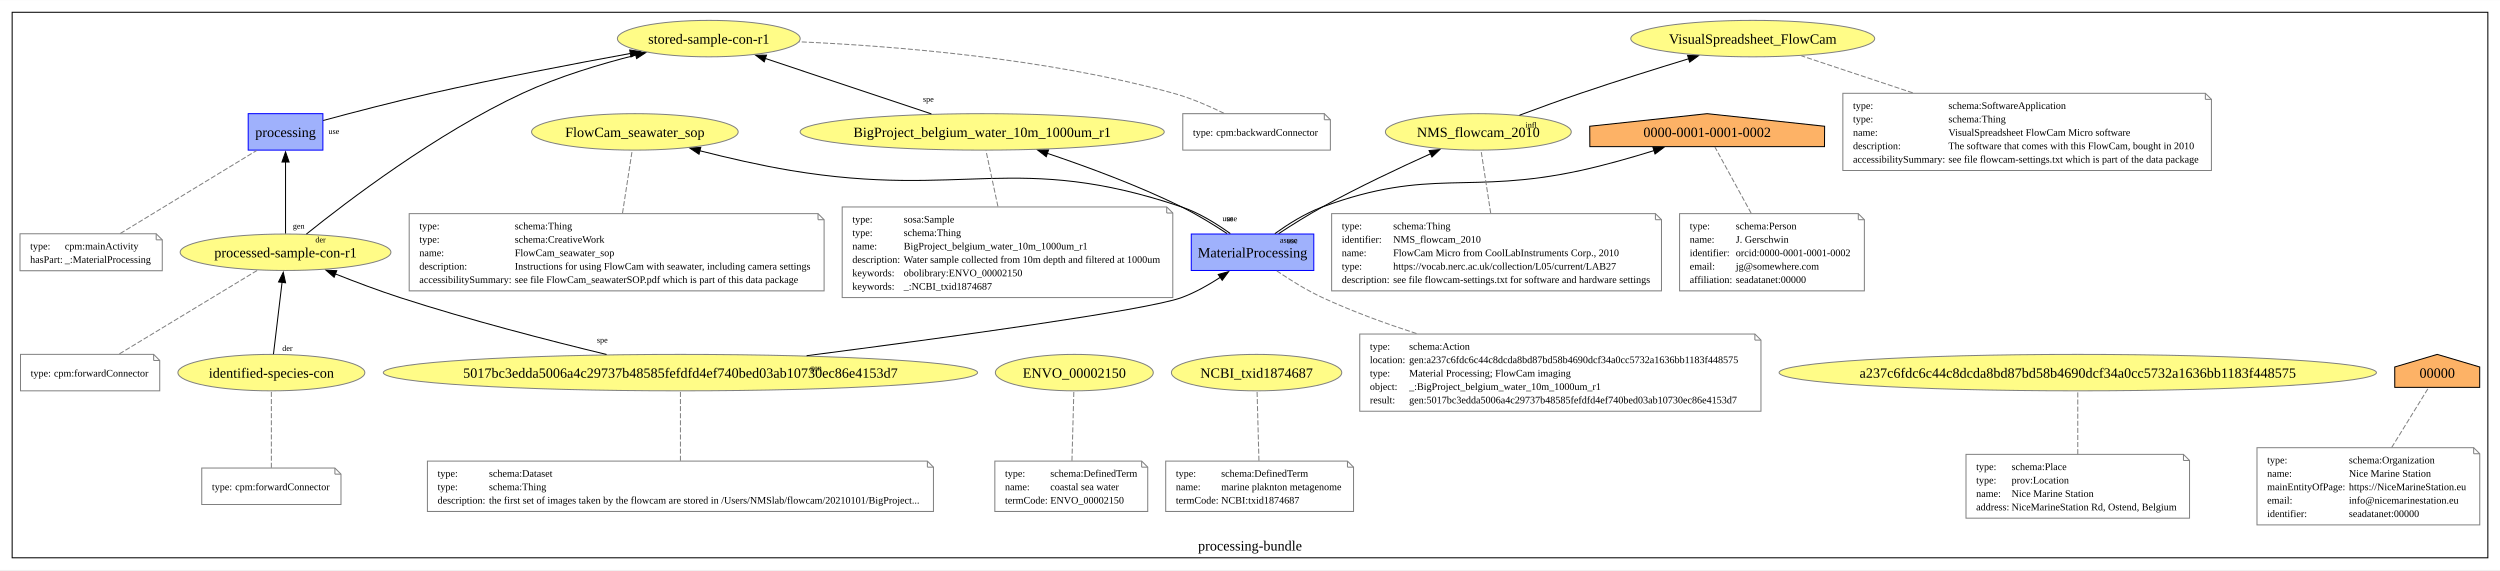
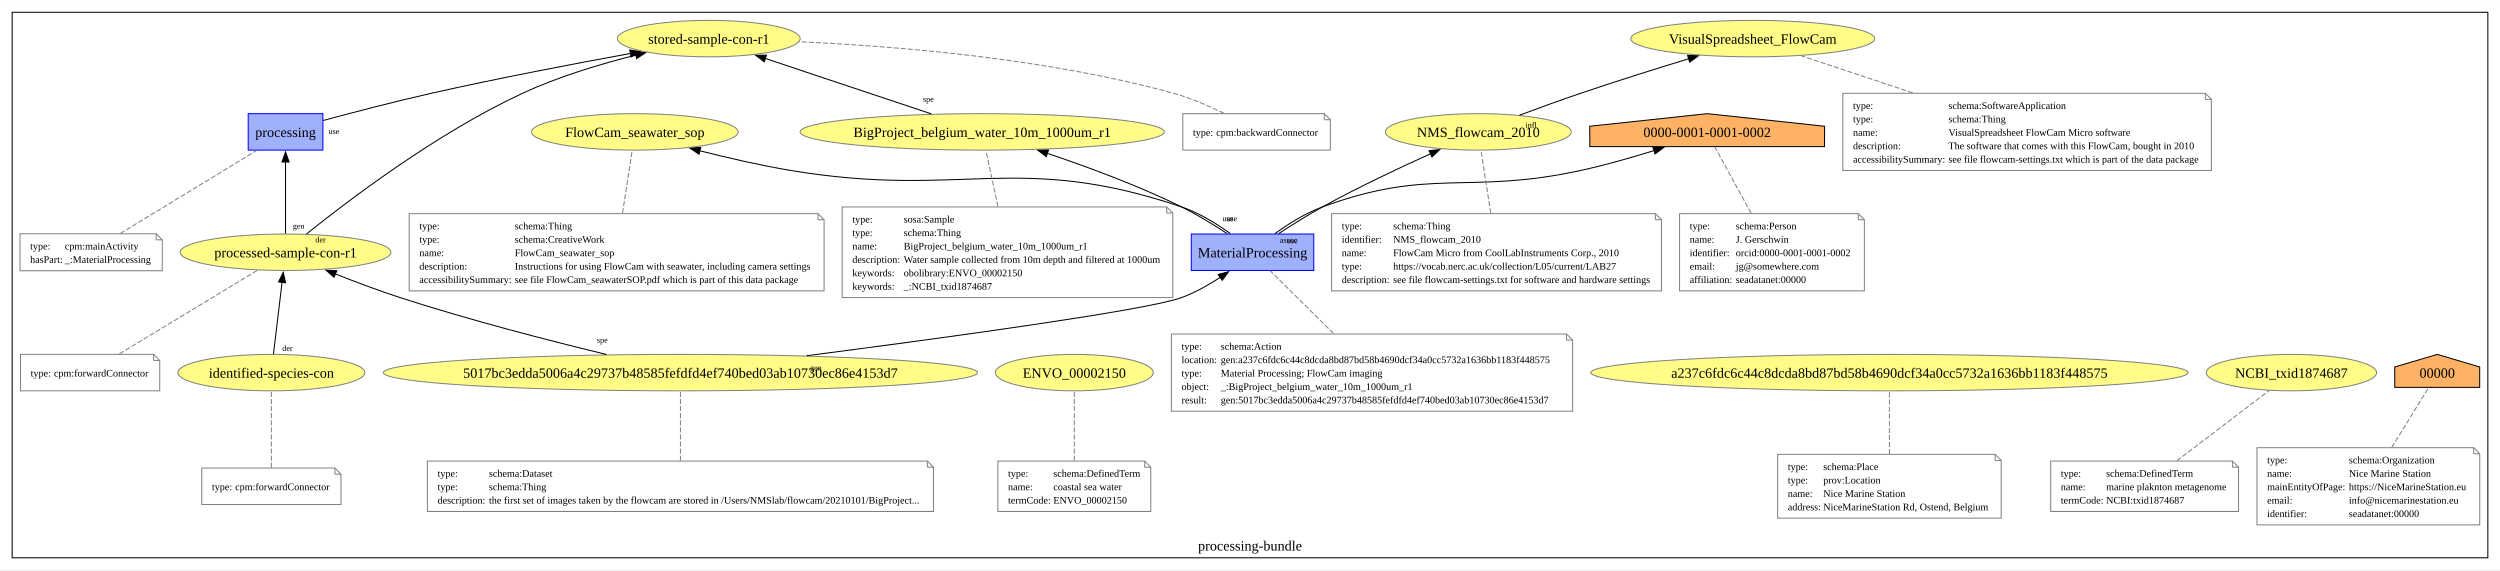
<svg xmlns="http://www.w3.org/2000/svg" xmlns:xlink="http://www.w3.org/1999/xlink" width="2469pt" height="563pt" viewBox="0.00 0.00 2469.00 562.75">
  <g id="graph0" class="graph" transform="scale(1 1) rotate(0) translate(4 558.75)">
    <polygon fill="white" stroke="none" points="-4,4 -4,-558.75 2465,-558.75 2465,4 -4,4" />
    <g id="clust1" class="cluster">
      <g id="a_clust1">
-         <a xlink:href="_processing-bundle" xlink:title="processing-bundle">
+         <a xlink:href="https://openprovenance.org/blank#processing-bundle" xlink:title="processing-bundle">
          <polygon fill="none" stroke="black" points="8,-8 8,-546.75 2453,-546.75 2453,-8 8,-8" />
          <text text-anchor="middle" x="1230.5" y="-15.2" font-family="Times New Roman,serif" font-size="14.00">processing-bundle</text>
        </a>
      </g>
    </g>
    <g id="node1" class="node">
      <g id="a_node1">
-         <a xlink:href="_processing" xlink:title="processing">
+         <a xlink:href="https://openprovenance.org/blank#processing" xlink:title="processing">
          <polygon fill="#9fb1fc" stroke="#0000ff" points="314.88,-446.62 241.12,-446.62 241.12,-410.62 314.88,-410.62 314.88,-446.62" />
          <text text-anchor="middle" x="278" y="-423.57" font-family="Times New Roman,serif" font-size="14.00">processing</text>
        </a>
      </g>
    </g>
    <g id="node5" class="node">
      <g id="a_node5">
-         <a xlink:href="_stored-sample-con-r1" xlink:title="stored-sample-con-r1">
+         <a xlink:href="https://openprovenance.org/blank#stored-sample-con-r1" xlink:title="stored-sample-con-r1">
          <ellipse fill="#fffc87" stroke="#808080" cx="696" cy="-520.75" rx="90.25" ry="18" />
          <text text-anchor="middle" x="696" y="-515.7" font-family="Times New Roman,serif" font-size="14.00">stored-sample-con-r1</text>
        </a>
      </g>
    </g>
    <g id="edge16" class="edge">
      <path fill="none" stroke="black" d="M315.14,-439.87C344.13,-447.7 385.48,-458.52 422,-466.75 488.11,-481.65 563.77,-496.09 618.81,-506.12" />
      <polygon fill="black" stroke="black" points="617.93,-509.52 628.39,-507.86 619.18,-502.63 617.93,-509.52" />
      <text text-anchor="middle" x="325.76" y="-426.55" font-family="Times New Roman,serif" font-size="8.00">use</text>
    </g>
    <g id="node2" class="node">
      <polygon fill="none" stroke="gray" points="150.25,-328 15.75,-328 15.75,-291.5 156.25,-291.5 156.25,-322 150.25,-328" />
      <polyline fill="none" stroke="gray" points="150.25,-328 150.25,-322" />
      <polyline fill="none" stroke="gray" points="156.25,-322 150.25,-322" />
      <text text-anchor="start" x="25.75" y="-312.5" font-family="Times New Roman,serif" font-size="10.00">type:</text>
      <text text-anchor="start" x="60" y="-312.5" font-family="Times New Roman,serif" font-size="10.00">cpm:mainActivity</text>
      <text text-anchor="start" x="25.75" y="-299.25" font-family="Times New Roman,serif" font-size="10.00">hasPart:</text>
      <text text-anchor="start" x="60" y="-299.25" font-family="Times New Roman,serif" font-size="10.00">_:MaterialProcessing</text>
    </g>
    <g id="edge1" class="edge">
      <path fill="none" stroke="gray" stroke-dasharray="5,2" d="M114.74,-328.25C151.04,-350.34 213.13,-388.14 249.37,-410.2" />
    </g>
    <g id="node3" class="node">
      <g id="a_node3">
-         <a xlink:href="_MaterialProcessing" xlink:title="MaterialProcessing">
+         <a xlink:href="https://openprovenance.org/blank#MaterialProcessing" xlink:title="MaterialProcessing">
          <polygon fill="#9fb1fc" stroke="#0000ff" points="1293.5,-327.75 1172.5,-327.75 1172.5,-291.75 1293.5,-291.75 1293.5,-327.75" />
          <text text-anchor="middle" x="1233" y="-304.7" font-family="Times New Roman,serif" font-size="14.00">MaterialProcessing</text>
        </a>
      </g>
    </g>
-     <g id="node11" class="node">
-       <g id="a_node11">
-         <a xlink:href="_FlowCam_seawater_sop" xlink:title="FlowCam_seawater_sop">
+     <g id="node17" class="node">
+       <g id="a_node17">
+         <a xlink:href="https://openprovenance.org/blank#FlowCam_seawater_sop" xlink:title="FlowCam_seawater_sop">
          <ellipse fill="#fffc87" stroke="#808080" cx="623" cy="-428.62" rx="102.02" ry="18" />
          <text text-anchor="middle" x="623" y="-423.57" font-family="Times New Roman,serif" font-size="14.00">FlowCam_seawater_sop</text>
        </a>
      </g>
    </g>
    <g id="edge20" class="edge">
      <path fill="none" stroke="black" d="M1211.03,-328.22C1197.88,-337.69 1180.38,-348.63 1163,-354.5 999.76,-409.65 946.97,-362.24 777,-390.5 747.19,-395.46 714.61,-403 687.12,-409.99" />
      <polygon fill="black" stroke="black" points="686.34,-406.57 677.53,-412.46 688.09,-413.35 686.34,-406.57" />
      <text text-anchor="middle" x="1212.41" y="-340.43" font-family="Times New Roman,serif" font-size="8.00">use</text>
    </g>
-     <g id="node13" class="node">
-       <g id="a_node13">
-         <a xlink:href="_BigProject_belgium_water_10m_1000um_r1" xlink:title="BigProject_belgium_water_10m_1000um_r1">
+     <g id="node19" class="node">
+       <g id="a_node19">
+         <a xlink:href="https://openprovenance.org/blank#BigProject_belgium_water_10m_1000um_r1" xlink:title="BigProject_belgium_water_10m_1000um_r1">
          <ellipse fill="#fffc87" stroke="#808080" cx="966" cy="-428.62" rx="179.82" ry="18" />
          <text text-anchor="middle" x="966" y="-423.57" font-family="Times New Roman,serif" font-size="14.00">BigProject_belgium_water_10m_1000um_r1</text>
        </a>
      </g>
    </g>
    <g id="edge22" class="edge">
      <path fill="none" stroke="black" d="M1207.79,-328.25C1194.78,-336.82 1178.43,-346.91 1163,-354.5 1120.06,-375.62 1069.4,-394.29 1030.21,-407.48" />
      <polygon fill="black" stroke="black" points="1029.3,-404.1 1020.91,-410.58 1031.51,-410.74 1029.3,-404.1" />
      <text text-anchor="middle" x="1208.62" y="-340.5" font-family="Times New Roman,serif" font-size="8.00">use</text>
    </g>
-     <g id="node17" class="node">
-       <g id="a_node17">
-         <a xlink:href="_NMS_flowcam_2010" xlink:title="NMS_flowcam_2010">
+     <g id="node21" class="node">
+       <g id="a_node21">
+         <a xlink:href="https://openprovenance.org/blank#NMS_flowcam_2010" xlink:title="NMS_flowcam_2010">
          <ellipse fill="#fffc87" stroke="#808080" cx="1456" cy="-428.62" rx="91.78" ry="18" />
          <text text-anchor="middle" x="1456" y="-423.57" font-family="Times New Roman,serif" font-size="14.00">NMS_flowcam_2010</text>
        </a>
      </g>
    </g>
    <g id="edge21" class="edge">
      <path fill="none" stroke="black" d="M1258.76,-328.13C1271.54,-336.49 1287.35,-346.41 1302,-354.5 1337,-373.81 1377.94,-393.1 1408.81,-407.02" />
      <polygon fill="black" stroke="black" points="1407.34,-410.2 1417.9,-411.09 1410.2,-403.81 1407.34,-410.2" />
      <text text-anchor="middle" x="1272.13" y="-318.61" font-family="Times New Roman,serif" font-size="8.00">use</text>
    </g>
    <g id="node29" class="node">
      <g id="a_node29">
        <a xlink:href="https://orcid.org/0000-0001-0001-0002" xlink:title="0000-0001-0001-0002">
          <polygon fill="#fdb266" stroke="black" points="1797.98,-434.19 1682,-446.62 1566.02,-434.19 1566.13,-414.06 1797.87,-414.06 1797.98,-434.19" />
          <text text-anchor="middle" x="1682" y="-423.57" font-family="Times New Roman,serif" font-size="14.00">0000-0001-0001-0002</text>
        </a>
      </g>
    </g>
    <g id="edge24" class="edge">
      <path fill="none" stroke="black" d="M1255.03,-328.14C1267.98,-337.46 1285.09,-348.28 1302,-354.5 1409.41,-394.03 1445.17,-366.14 1557,-390.5 1581.13,-395.76 1607.39,-403.27 1629.58,-410.17" />
      <polygon fill="black" stroke="black" points="1628.42,-413.47 1639.01,-413.14 1630.52,-406.8 1628.42,-413.47" />
      <text text-anchor="middle" x="1268.65" y="-319.14" font-family="Times New Roman,serif" font-size="8.00">assoc</text>
    </g>
    <g id="node4" class="node">
-       <polygon fill="none" stroke="gray" points="1729.12,-229 1338.88,-229 1338.88,-152.75 1735.12,-152.75 1735.12,-223 1729.12,-229" />
-       <polyline fill="none" stroke="gray" points="1729.12,-229 1729.12,-223" />
-       <polyline fill="none" stroke="gray" points="1735.12,-223 1729.12,-223" />
-       <text text-anchor="start" x="1348.88" y="-213.5" font-family="Times New Roman,serif" font-size="10.00">type:</text>
-       <text text-anchor="start" x="1387.62" y="-213.5" font-family="Times New Roman,serif" font-size="10.00">schema:Action</text>
-       <text text-anchor="start" x="1348.88" y="-200.25" font-family="Times New Roman,serif" font-size="10.00">location:</text>
-       <text text-anchor="start" x="1387.62" y="-200.25" font-family="Times New Roman,serif" font-size="10.00">gen:a237c6fdc6c44c8dcda8bd87bd58b4690dcf34a0cc5732a1636bb1183f448575</text>
-       <text text-anchor="start" x="1348.88" y="-187" font-family="Times New Roman,serif" font-size="10.00">type:</text>
-       <text text-anchor="start" x="1387.62" y="-187" font-family="Times New Roman,serif" font-size="10.00">Material Processing; FlowCam imaging</text>
-       <text text-anchor="start" x="1348.88" y="-173.75" font-family="Times New Roman,serif" font-size="10.00">object:</text>
-       <text text-anchor="start" x="1387.62" y="-173.75" font-family="Times New Roman,serif" font-size="10.00">_:BigProject_belgium_water_10m_1000um_r1</text>
-       <text text-anchor="start" x="1348.88" y="-160.5" font-family="Times New Roman,serif" font-size="10.00">result:</text>
-       <text text-anchor="start" x="1387.62" y="-160.5" font-family="Times New Roman,serif" font-size="10.00">gen:5017bc3edda5006a4c29737b48585fefdfd4ef740bed03ab10730ec86e4153d7</text>
+       <polygon fill="none" stroke="gray" points="1543.12,-229 1152.88,-229 1152.88,-152.75 1549.12,-152.75 1549.12,-223 1543.12,-229" />
+       <polyline fill="none" stroke="gray" points="1543.12,-229 1543.12,-223" />
+       <polyline fill="none" stroke="gray" points="1549.12,-223 1543.12,-223" />
+       <text text-anchor="start" x="1162.88" y="-213.5" font-family="Times New Roman,serif" font-size="10.00">type:</text>
+       <text text-anchor="start" x="1201.62" y="-213.5" font-family="Times New Roman,serif" font-size="10.00">schema:Action</text>
+       <text text-anchor="start" x="1162.88" y="-200.25" font-family="Times New Roman,serif" font-size="10.00">location:</text>
+       <text text-anchor="start" x="1201.62" y="-200.25" font-family="Times New Roman,serif" font-size="10.00">gen:a237c6fdc6c44c8dcda8bd87bd58b4690dcf34a0cc5732a1636bb1183f448575</text>
+       <text text-anchor="start" x="1162.88" y="-187" font-family="Times New Roman,serif" font-size="10.00">type:</text>
+       <text text-anchor="start" x="1201.62" y="-187" font-family="Times New Roman,serif" font-size="10.00">Material Processing; FlowCam imaging</text>
+       <text text-anchor="start" x="1162.88" y="-173.75" font-family="Times New Roman,serif" font-size="10.00">object:</text>
+       <text text-anchor="start" x="1201.62" y="-173.75" font-family="Times New Roman,serif" font-size="10.00">_:BigProject_belgium_water_10m_1000um_r1</text>
+       <text text-anchor="start" x="1162.88" y="-160.5" font-family="Times New Roman,serif" font-size="10.00">result:</text>
+       <text text-anchor="start" x="1201.62" y="-160.5" font-family="Times New Roman,serif" font-size="10.00">gen:5017bc3edda5006a4c29737b48585fefdfd4ef740bed03ab10730ec86e4153d7</text>
    </g>
    <g id="edge2" class="edge">
-       <path fill="none" stroke="gray" stroke-dasharray="5,2" d="M1394.93,-229.47C1363.73,-239.54 1331.28,-251.45 1302,-265 1286.3,-272.27 1269.89,-282.54 1257.02,-291.31" />
+       <path fill="none" stroke="gray" stroke-dasharray="5,2" d="M1313.01,-229.5C1291.99,-250.32 1266.88,-275.19 1250.47,-291.45" />
    </g>
    <g id="node6" class="node">
      <polygon fill="none" stroke="gray" points="1303.88,-446.62 1164.12,-446.62 1164.12,-410.62 1309.88,-410.62 1309.88,-440.62 1303.88,-446.62" />
      <polyline fill="none" stroke="gray" points="1303.88,-446.62 1303.88,-440.62" />
      <polyline fill="none" stroke="gray" points="1309.88,-440.62 1303.88,-440.62" />
      <text text-anchor="start" x="1174.12" y="-424.75" font-family="Times New Roman,serif" font-size="10.00">type:</text>
      <text text-anchor="start" x="1197.12" y="-424.75" font-family="Times New Roman,serif" font-size="10.00">cpm:backwardConnector</text>
    </g>
    <g id="edge3" class="edge">
      <path fill="none" stroke="gray" stroke-dasharray="5,2" d="M1204.76,-447.03C1189.99,-454.25 1172.02,-462.04 1155,-466.75 1029.56,-501.47 878.75,-513.47 785.12,-517.6" />
    </g>
    <g id="node7" class="node">
      <g id="a_node7">
-         <a xlink:href="_processed-sample-con-r1" xlink:title="processed-sample-con-r1">
+         <a xlink:href="https://openprovenance.org/blank#processed-sample-con-r1" xlink:title="processed-sample-con-r1">
          <ellipse fill="#fffc87" stroke="#808080" cx="278" cy="-309.75" rx="104.07" ry="18" />
          <text text-anchor="middle" x="278" y="-304.7" font-family="Times New Roman,serif" font-size="14.00">processed-sample-con-r1</text>
        </a>
      </g>
    </g>
    <g id="edge17" class="edge">
      <path fill="none" stroke="black" d="M278,-328.25C278,-346.95 278,-376.88 278,-399.02" />
      <polygon fill="black" stroke="black" points="274.5,-398.88 278,-408.88 281.5,-398.88 274.5,-398.88" />
      <text text-anchor="middle" x="290.99" y="-333.02" font-family="Times New Roman,serif" font-size="8.00">gen</text>
    </g>
    <g id="edge18" class="edge">
      <path fill="none" stroke="black" d="M298.62,-327.73C337.85,-359.28 426.96,-427.31 512,-466.75 547.51,-483.22 589.29,-495.75 624.05,-504.48" />
      <polygon fill="black" stroke="black" points="623.05,-507.84 633.6,-506.82 624.72,-501.04 623.05,-507.84" />
      <text text-anchor="middle" x="312.57" y="-319.5" font-family="Times New Roman,serif" font-size="8.00">der</text>
    </g>
    <g id="node8" class="node">
      <polygon fill="none" stroke="gray" points="147.75,-208.88 16.25,-208.88 16.25,-172.88 153.75,-172.88 153.75,-202.88 147.75,-208.88" />
      <polyline fill="none" stroke="gray" points="147.75,-208.88 147.75,-202.88" />
      <polyline fill="none" stroke="gray" points="153.75,-202.88 147.75,-202.88" />
      <text text-anchor="start" x="26.25" y="-187" font-family="Times New Roman,serif" font-size="10.00">type:</text>
      <text text-anchor="start" x="49.25" y="-187" font-family="Times New Roman,serif" font-size="10.00">cpm:forwardConnector</text>
    </g>
    <g id="edge4" class="edge">
      <path fill="none" stroke="gray" stroke-dasharray="5,2" d="M113.89,-209.37C150.8,-231.72 214.23,-270.13 250.47,-292.08" />
    </g>
    <g id="node9" class="node">
      <g id="a_node9">
-         <a xlink:href="_identified-species-con" xlink:title="identified-species-con">
+         <a xlink:href="https://openprovenance.org/blank#identified-species-con" xlink:title="identified-species-con">
          <ellipse fill="#fffc87" stroke="#808080" cx="264" cy="-190.88" rx="92.3" ry="18" />
          <text text-anchor="middle" x="264" y="-185.82" font-family="Times New Roman,serif" font-size="14.00">identified-species-con</text>
        </a>
      </g>
    </g>
    <g id="edge19" class="edge">
      <path fill="none" stroke="black" d="M266.07,-209.12C268.3,-227.76 271.9,-257.79 274.56,-280.01" />
      <polygon fill="black" stroke="black" points="271.08,-280.42 275.75,-289.93 278.03,-279.59 271.08,-280.42" />
      <text text-anchor="middle" x="279.86" y="-212.3" font-family="Times New Roman,serif" font-size="8.00">der</text>
    </g>
    <g id="node10" class="node">
      <polygon fill="none" stroke="gray" points="326.75,-96.62 195.25,-96.62 195.25,-60.62 332.75,-60.62 332.75,-90.62 326.75,-96.62" />
      <polyline fill="none" stroke="gray" points="326.75,-96.62 326.75,-90.62" />
      <polyline fill="none" stroke="gray" points="332.75,-90.62 326.75,-90.62" />
      <text text-anchor="start" x="205.25" y="-74.75" font-family="Times New Roman,serif" font-size="10.00">type:</text>
      <text text-anchor="start" x="228.25" y="-74.75" font-family="Times New Roman,serif" font-size="10.00">cpm:forwardConnector</text>
    </g>
    <g id="edge5" class="edge">
      <path fill="none" stroke="gray" stroke-dasharray="5,2" d="M264,-96.85C264,-117.44 264,-151.71 264,-172.41" />
    </g>
+     <g id="node11" class="node">
+       <g id="a_node11">
+         <a xlink:href="http://purl.obolibrary.org/obo/ENVO_00002150" xlink:title="ENVO_00002150">
+           <ellipse fill="#fffc87" stroke="#808080" cx="1057" cy="-190.88" rx="77.97" ry="18" />
+           <text text-anchor="middle" x="1057" y="-185.82" font-family="Times New Roman,serif" font-size="14.00">ENVO_00002150</text>
+         </a>
+       </g>
+     </g>
    <g id="node12" class="node">
+       <polygon fill="none" stroke="gray" points="1126.5,-103.5 981.5,-103.5 981.5,-53.75 1132.5,-53.75 1132.5,-97.5 1126.5,-103.5" />
+       <polyline fill="none" stroke="gray" points="1126.5,-103.5 1126.5,-97.5" />
+       <polyline fill="none" stroke="gray" points="1132.5,-97.5 1126.5,-97.5" />
+       <text text-anchor="start" x="991.5" y="-88" font-family="Times New Roman,serif" font-size="10.00">type:</text>
+       <text text-anchor="start" x="1036.25" y="-88" font-family="Times New Roman,serif" font-size="10.00">schema:DefinedTerm</text>
+       <text text-anchor="start" x="991.5" y="-74.75" font-family="Times New Roman,serif" font-size="10.00">name:</text>
+       <text text-anchor="start" x="1036.25" y="-74.75" font-family="Times New Roman,serif" font-size="10.00">coastal sea water</text>
+       <text text-anchor="start" x="991.5" y="-61.5" font-family="Times New Roman,serif" font-size="10.00">termCode:</text>
+       <text text-anchor="start" x="1036.25" y="-61.5" font-family="Times New Roman,serif" font-size="10.00">ENVO_00002150</text>
+     </g>
+     <g id="edge6" class="edge">
+       <path fill="none" stroke="gray" stroke-dasharray="5,2" d="M1057,-103.82C1057,-124.61 1057,-154.08 1057,-172.58" />
+     </g>
+     <g id="node13" class="node">
+       <g id="a_node13">
+         <a xlink:href="gen5017bc3edda5006a4c29737b48585fefdfd4ef740bed03ab10730ec86e4153d7" xlink:title="5017bc3edda5006a4c29737b48585fefdfd4ef740bed03ab10730ec86e4153d7">
+           <ellipse fill="#fffc87" stroke="#808080" cx="668" cy="-190.88" rx="293.44" ry="18" />
+           <text text-anchor="middle" x="668" y="-185.82" font-family="Times New Roman,serif" font-size="14.00">5017bc3edda5006a4c29737b48585fefdfd4ef740bed03ab10730ec86e4153d7</text>
+         </a>
+       </g>
+     </g>
+     <g id="edge23" class="edge">
+       <path fill="none" stroke="black" d="M792.63,-207.59C927.79,-225.05 1128.89,-252.45 1163,-265 1176.34,-269.91 1189.86,-277.59 1201.41,-285.15" />
+       <polygon fill="black" stroke="black" points="1199.11,-287.82 1209.35,-290.56 1203.05,-282.03 1199.11,-287.82" />
+       <text text-anchor="middle" x="801.75" y="-192.95" font-family="Times New Roman,serif" font-size="8.00">gen</text>
+     </g>
+     <g id="edge26" class="edge">
+       <path fill="none" stroke="black" d="M595.04,-208.78C538.8,-222.38 459.36,-242.82 391,-265 369.81,-271.88 346.82,-280.55 327.14,-288.36" />
+       <polygon fill="black" stroke="black" points="325.96,-285.06 317.98,-292.02 328.57,-291.55 325.96,-285.06" />
+       <text text-anchor="middle" x="590.83" y="-220.46" font-family="Times New Roman,serif" font-size="8.00">spe</text>
+     </g>
+     <g id="node14" class="node">
+       <polygon fill="none" stroke="gray" points="911.88,-103.5 418.12,-103.5 418.12,-53.75 917.88,-53.75 917.88,-97.5 911.88,-103.5" />
+       <polyline fill="none" stroke="gray" points="911.88,-103.5 911.88,-97.5" />
+       <polyline fill="none" stroke="gray" points="917.88,-97.5 911.88,-97.5" />
+       <text text-anchor="start" x="428.12" y="-88" font-family="Times New Roman,serif" font-size="10.00">type:</text>
+       <text text-anchor="start" x="478.88" y="-88" font-family="Times New Roman,serif" font-size="10.00">schema:Dataset</text>
+       <text text-anchor="start" x="428.12" y="-74.75" font-family="Times New Roman,serif" font-size="10.00">type:</text>
+       <text text-anchor="start" x="478.88" y="-74.75" font-family="Times New Roman,serif" font-size="10.00">schema:Thing</text>
+       <text text-anchor="start" x="428.12" y="-61.5" font-family="Times New Roman,serif" font-size="10.00">description:</text>
+       <text text-anchor="start" x="478.88" y="-61.5" font-family="Times New Roman,serif" font-size="10.00">the first set of images taken by the flowcam are stored in /Users/NMSlab/flowcam/20210101/BigProject...</text>
+     </g>
+     <g id="edge7" class="edge">
+       <path fill="none" stroke="gray" stroke-dasharray="5,2" d="M668,-103.82C668,-124.61 668,-154.08 668,-172.58" />
+     </g>
+     <g id="node15" class="node">
+       <g id="a_node15">
+         <a xlink:href="gena237c6fdc6c44c8dcda8bd87bd58b4690dcf34a0cc5732a1636bb1183f448575" xlink:title="a237c6fdc6c44c8dcda8bd87bd58b4690dcf34a0cc5732a1636bb1183f448575">
+           <ellipse fill="#fffc87" stroke="#808080" cx="1862" cy="-190.88" rx="294.97" ry="18" />
+           <text text-anchor="middle" x="1862" y="-185.82" font-family="Times New Roman,serif" font-size="14.00">a237c6fdc6c44c8dcda8bd87bd58b4690dcf34a0cc5732a1636bb1183f448575</text>
+         </a>
+       </g>
+     </g>
+     <g id="node16" class="node">
+       <polygon fill="none" stroke="gray" points="1966.38,-110.12 1751.62,-110.12 1751.62,-47.12 1972.38,-47.12 1972.38,-104.12 1966.38,-110.12" />
+       <polyline fill="none" stroke="gray" points="1966.38,-110.12 1966.38,-104.12" />
+       <polyline fill="none" stroke="gray" points="1972.38,-104.12 1966.38,-104.12" />
+       <text text-anchor="start" x="1761.62" y="-94.62" font-family="Times New Roman,serif" font-size="10.00">type:</text>
+       <text text-anchor="start" x="1796.62" y="-94.62" font-family="Times New Roman,serif" font-size="10.00">schema:Place</text>
+       <text text-anchor="start" x="1761.62" y="-81.38" font-family="Times New Roman,serif" font-size="10.00">type:</text>
+       <text text-anchor="start" x="1796.62" y="-81.38" font-family="Times New Roman,serif" font-size="10.00">prov:Location</text>
+       <text text-anchor="start" x="1761.62" y="-68.12" font-family="Times New Roman,serif" font-size="10.00">name:</text>
+       <text text-anchor="start" x="1796.62" y="-68.12" font-family="Times New Roman,serif" font-size="10.00">Nice Marine Station</text>
+       <text text-anchor="start" x="1761.62" y="-54.88" font-family="Times New Roman,serif" font-size="10.00">address:</text>
+       <text text-anchor="start" x="1796.62" y="-54.88" font-family="Times New Roman,serif" font-size="10.00">NiceMarineStation Rd, Ostend, Belgium</text>
+     </g>
+     <g id="edge8" class="edge">
+       <path fill="none" stroke="gray" stroke-dasharray="5,2" d="M1862,-110.34C1862,-130.47 1862,-156.05 1862,-172.68" />
+     </g>
+     <g id="node18" class="node">
      <polygon fill="none" stroke="gray" points="803.88,-347.88 400.12,-347.88 400.12,-271.62 809.88,-271.62 809.88,-341.88 803.88,-347.88" />
      <polyline fill="none" stroke="gray" points="803.88,-347.88 803.88,-341.88" />
      <polyline fill="none" stroke="gray" points="809.88,-341.88 803.88,-341.88" />
      <text text-anchor="start" x="410.12" y="-332.38" font-family="Times New Roman,serif" font-size="10.00">type:</text>
      <text text-anchor="start" x="504.38" y="-332.38" font-family="Times New Roman,serif" font-size="10.00">schema:Thing</text>
      <text text-anchor="start" x="410.12" y="-319.12" font-family="Times New Roman,serif" font-size="10.00">type:</text>
      <text text-anchor="start" x="504.38" y="-319.12" font-family="Times New Roman,serif" font-size="10.00">schema:CreativeWork</text>
      <text text-anchor="start" x="410.12" y="-305.88" font-family="Times New Roman,serif" font-size="10.00">name:</text>
      <text text-anchor="start" x="504.38" y="-305.88" font-family="Times New Roman,serif" font-size="10.00">FlowCam_seawater_sop</text>
      <text text-anchor="start" x="410.12" y="-292.62" font-family="Times New Roman,serif" font-size="10.00">description:</text>
      <text text-anchor="start" x="504.38" y="-292.62" font-family="Times New Roman,serif" font-size="10.00">Instructions for using FlowCam with seawater, including camera settings</text>
      <text text-anchor="start" x="410.12" y="-279.38" font-family="Times New Roman,serif" font-size="10.00">accessibilitySummary:</text>
      <text text-anchor="start" x="504.38" y="-279.38" font-family="Times New Roman,serif" font-size="10.00">see file FlowCam_seawaterSOP.pdf which is part of this data package</text>
    </g>
-     <g id="edge6" class="edge">
+     <g id="edge9" class="edge">
      <path fill="none" stroke="gray" stroke-dasharray="5,2" d="M610.79,-348.37C614,-369.19 617.83,-394.07 620.34,-410.32" />
    </g>
    <g id="edge25" class="edge">
      <path fill="none" stroke="black" d="M915.85,-446.37C869.3,-461.9 800.12,-485 751.83,-501.11" />
      <polygon fill="black" stroke="black" points="750.76,-497.78 742.39,-504.27 752.98,-504.42 750.76,-497.78" />
      <text text-anchor="middle" x="912.85" y="-458.34" font-family="Times New Roman,serif" font-size="8.00">spe</text>
    </g>
-     <g id="node14" class="node">
+     <g id="node20" class="node">
      <polygon fill="none" stroke="gray" points="1148.25,-354.5 827.75,-354.5 827.75,-265 1154.25,-265 1154.25,-348.5 1148.25,-354.5" />
      <polyline fill="none" stroke="gray" points="1148.25,-354.5 1148.25,-348.5" />
      <polyline fill="none" stroke="gray" points="1154.25,-348.5 1148.25,-348.5" />
      <text text-anchor="start" x="837.75" y="-339" font-family="Times New Roman,serif" font-size="10.00">type:</text>
      <text text-anchor="start" x="888.5" y="-339" font-family="Times New Roman,serif" font-size="10.00">sosa:Sample</text>
      <text text-anchor="start" x="837.75" y="-325.75" font-family="Times New Roman,serif" font-size="10.00">type:</text>
      <text text-anchor="start" x="888.5" y="-325.75" font-family="Times New Roman,serif" font-size="10.00">schema:Thing</text>
      <text text-anchor="start" x="837.75" y="-312.5" font-family="Times New Roman,serif" font-size="10.00">name:</text>
      <text text-anchor="start" x="888.5" y="-312.5" font-family="Times New Roman,serif" font-size="10.00">BigProject_belgium_water_10m_1000um_r1</text>
      <text text-anchor="start" x="837.75" y="-299.25" font-family="Times New Roman,serif" font-size="10.00">description:</text>
      <text text-anchor="start" x="888.5" y="-299.25" font-family="Times New Roman,serif" font-size="10.00">Water sample collected from 10m depth and filtered at 1000um</text>
      <text text-anchor="start" x="837.75" y="-286" font-family="Times New Roman,serif" font-size="10.00">keywords:</text>
      <text text-anchor="start" x="888.5" y="-286" font-family="Times New Roman,serif" font-size="10.00">obolibrary:ENVO_00002150</text>
      <text text-anchor="start" x="837.75" y="-272.75" font-family="Times New Roman,serif" font-size="10.00">keywords:</text>
      <text text-anchor="start" x="888.5" y="-272.75" font-family="Times New Roman,serif" font-size="10.00">_:NCBI_txid1874687</text>
    </g>
-     <g id="edge7" class="edge">
+     <g id="edge10" class="edge">
      <path fill="none" stroke="gray" stroke-dasharray="5,2" d="M981.55,-354.94C977.43,-374.2 972.84,-395.66 969.72,-410.24" />
    </g>
-     <g id="node15" class="node">
-       <g id="a_node15">
-         <a xlink:href="_VisualSpreadsheet_FlowCam" xlink:title="VisualSpreadsheet_FlowCam">
+     <g id="node25" class="node">
+       <g id="a_node25">
+         <a xlink:href="https://openprovenance.org/blank#VisualSpreadsheet_FlowCam" xlink:title="VisualSpreadsheet_FlowCam">
          <ellipse fill="#fffc87" stroke="#808080" cx="1727" cy="-520.75" rx="120.45" ry="18" />
          <text text-anchor="middle" x="1727" y="-515.7" font-family="Times New Roman,serif" font-size="14.00">VisualSpreadsheet_FlowCam</text>
        </a>
      </g>
    </g>
-     <g id="node16" class="node">
+     <g id="edge27" class="edge">
+       <path fill="none" stroke="black" d="M1496.62,-445.08C1514.99,-451.94 1537.01,-459.96 1557,-466.75 1592.24,-478.71 1631.94,-491.15 1664.1,-500.96" />
+       <polygon fill="black" stroke="black" points="1662.67,-504.18 1673.25,-503.74 1664.7,-497.49 1662.67,-504.18" />
+       <text text-anchor="middle" x="1508.18" y="-432.8" font-family="Times New Roman,serif" font-size="8.00">infl</text>
+     </g>
+     <g id="node22" class="node">
+       <polygon fill="none" stroke="gray" points="1630.88,-347.88 1311.12,-347.88 1311.12,-271.62 1636.88,-271.62 1636.88,-341.88 1630.88,-347.88" />
+       <polyline fill="none" stroke="gray" points="1630.88,-347.88 1630.88,-341.88" />
+       <polyline fill="none" stroke="gray" points="1636.88,-341.88 1630.88,-341.88" />
+       <text text-anchor="start" x="1321.12" y="-332.38" font-family="Times New Roman,serif" font-size="10.00">type:</text>
+       <text text-anchor="start" x="1371.88" y="-332.38" font-family="Times New Roman,serif" font-size="10.00">schema:Thing</text>
+       <text text-anchor="start" x="1321.12" y="-319.12" font-family="Times New Roman,serif" font-size="10.00">identifier:</text>
+       <text text-anchor="start" x="1371.88" y="-319.12" font-family="Times New Roman,serif" font-size="10.00">NMS_flowcam_2010</text>
+       <text text-anchor="start" x="1321.12" y="-305.88" font-family="Times New Roman,serif" font-size="10.00">name:</text>
+       <text text-anchor="start" x="1371.88" y="-305.88" font-family="Times New Roman,serif" font-size="10.00">FlowCam Micro from CoolLabInstruments Corp., 2010</text>
+       <text text-anchor="start" x="1321.12" y="-292.62" font-family="Times New Roman,serif" font-size="10.00">type:</text>
+       <text text-anchor="start" x="1371.88" y="-292.62" font-family="Times New Roman,serif" font-size="10.00">https://vocab.nerc.ac.uk/collection/L05/current/LAB27</text>
+       <text text-anchor="start" x="1321.12" y="-279.38" font-family="Times New Roman,serif" font-size="10.00">description:</text>
+       <text text-anchor="start" x="1371.88" y="-279.38" font-family="Times New Roman,serif" font-size="10.00">see file flowcam-settings.txt for software and hardware settings</text>
+     </g>
+     <g id="edge11" class="edge">
+       <path fill="none" stroke="gray" stroke-dasharray="5,2" d="M1468.21,-348.37C1465,-369.19 1461.17,-394.07 1458.66,-410.32" />
+     </g>
+     <g id="node23" class="node">
+       <g id="a_node23">
+         <a xlink:href="https://openprovenance.org/blank#NCBI_txid1874687" xlink:title="NCBI_txid1874687">
+           <ellipse fill="#fffc87" stroke="#808080" cx="2259" cy="-190.88" rx="84.11" ry="18" />
+           <text text-anchor="middle" x="2259" y="-185.82" font-family="Times New Roman,serif" font-size="14.00">NCBI_txid1874687</text>
+         </a>
+       </g>
+     </g>
+     <g id="node24" class="node">
+       <polygon fill="none" stroke="gray" points="2200.75,-103.5 2021.25,-103.5 2021.25,-53.75 2206.75,-53.75 2206.75,-97.5 2200.75,-103.5" />
+       <polyline fill="none" stroke="gray" points="2200.75,-103.5 2200.75,-97.5" />
+       <polyline fill="none" stroke="gray" points="2206.75,-97.5 2200.75,-97.5" />
+       <text text-anchor="start" x="2031.25" y="-88" font-family="Times New Roman,serif" font-size="10.00">type:</text>
+       <text text-anchor="start" x="2076" y="-88" font-family="Times New Roman,serif" font-size="10.00">schema:DefinedTerm</text>
+       <text text-anchor="start" x="2031.25" y="-74.75" font-family="Times New Roman,serif" font-size="10.00">name:</text>
+       <text text-anchor="start" x="2076" y="-74.75" font-family="Times New Roman,serif" font-size="10.00">marine plaknton metagenome</text>
+       <text text-anchor="start" x="2031.25" y="-61.5" font-family="Times New Roman,serif" font-size="10.00">termCode:</text>
+       <text text-anchor="start" x="2076" y="-61.5" font-family="Times New Roman,serif" font-size="10.00">NCBI:txid1874687</text>
+     </g>
+     <g id="edge12" class="edge">
+       <path fill="none" stroke="gray" stroke-dasharray="5,2" d="M2145.82,-103.82C2173.5,-124.86 2212.87,-154.8 2237.13,-173.25" />
+     </g>
+     <g id="node26" class="node">
      <polygon fill="none" stroke="gray" points="2174,-466.75 1816,-466.75 1816,-390.5 2180,-390.5 2180,-460.75 2174,-466.75" />
      <polyline fill="none" stroke="gray" points="2174,-466.75 2174,-460.75" />
      <polyline fill="none" stroke="gray" points="2180,-460.75 2174,-460.75" />
      <text text-anchor="start" x="1826" y="-451.25" font-family="Times New Roman,serif" font-size="10.00">type:</text>
      <text text-anchor="start" x="1920.25" y="-451.25" font-family="Times New Roman,serif" font-size="10.00">schema:SoftwareApplication</text>
      <text text-anchor="start" x="1826" y="-438" font-family="Times New Roman,serif" font-size="10.00">type:</text>
      <text text-anchor="start" x="1920.25" y="-438" font-family="Times New Roman,serif" font-size="10.00">schema:Thing</text>
      <text text-anchor="start" x="1826" y="-424.75" font-family="Times New Roman,serif" font-size="10.00">name:</text>
      <text text-anchor="start" x="1920.25" y="-424.75" font-family="Times New Roman,serif" font-size="10.00">VisualSpreadsheet FlowCam Micro software</text>
      <text text-anchor="start" x="1826" y="-411.5" font-family="Times New Roman,serif" font-size="10.00">description:</text>
      <text text-anchor="start" x="1920.25" y="-411.5" font-family="Times New Roman,serif" font-size="10.00">The software that comes with this FlowCam, bought in 2010</text>
      <text text-anchor="start" x="1826" y="-398.25" font-family="Times New Roman,serif" font-size="10.00">accessibilitySummary:</text>
      <text text-anchor="start" x="1920.25" y="-398.25" font-family="Times New Roman,serif" font-size="10.00">see file flowcam-settings.txt which is part of the data package</text>
    </g>
-     <g id="edge8" class="edge">
+     <g id="edge13" class="edge">
      <path fill="none" stroke="gray" stroke-dasharray="5,2" d="M1885.03,-467.19C1846.55,-479.99 1805.56,-493.62 1774.98,-503.79" />
-     </g>
-     <g id="edge27" class="edge">
-       <path fill="none" stroke="black" d="M1496.62,-445.08C1514.99,-451.94 1537.01,-459.96 1557,-466.75 1592.24,-478.71 1631.94,-491.15 1664.1,-500.96" />
-       <polygon fill="black" stroke="black" points="1662.67,-504.18 1673.25,-503.74 1664.7,-497.49 1662.67,-504.18" />
-       <text text-anchor="middle" x="1508.18" y="-432.8" font-family="Times New Roman,serif" font-size="8.00">infl</text>
-     </g>
-     <g id="node18" class="node">
-       <polygon fill="none" stroke="gray" points="1630.88,-347.88 1311.12,-347.88 1311.12,-271.62 1636.88,-271.62 1636.88,-341.88 1630.88,-347.88" />
-       <polyline fill="none" stroke="gray" points="1630.88,-347.88 1630.88,-341.88" />
-       <polyline fill="none" stroke="gray" points="1636.88,-341.88 1630.88,-341.88" />
-       <text text-anchor="start" x="1321.12" y="-332.38" font-family="Times New Roman,serif" font-size="10.00">type:</text>
-       <text text-anchor="start" x="1371.88" y="-332.38" font-family="Times New Roman,serif" font-size="10.00">schema:Thing</text>
-       <text text-anchor="start" x="1321.12" y="-319.12" font-family="Times New Roman,serif" font-size="10.00">identifier:</text>
-       <text text-anchor="start" x="1371.88" y="-319.12" font-family="Times New Roman,serif" font-size="10.00">NMS_flowcam_2010</text>
-       <text text-anchor="start" x="1321.12" y="-305.88" font-family="Times New Roman,serif" font-size="10.00">name:</text>
-       <text text-anchor="start" x="1371.88" y="-305.88" font-family="Times New Roman,serif" font-size="10.00">FlowCam Micro from CoolLabInstruments Corp., 2010</text>
-       <text text-anchor="start" x="1321.12" y="-292.62" font-family="Times New Roman,serif" font-size="10.00">type:</text>
-       <text text-anchor="start" x="1371.88" y="-292.62" font-family="Times New Roman,serif" font-size="10.00">https://vocab.nerc.ac.uk/collection/L05/current/LAB27</text>
-       <text text-anchor="start" x="1321.12" y="-279.38" font-family="Times New Roman,serif" font-size="10.00">description:</text>
-       <text text-anchor="start" x="1371.88" y="-279.38" font-family="Times New Roman,serif" font-size="10.00">see file flowcam-settings.txt for software and hardware settings</text>
-     </g>
-     <g id="edge9" class="edge">
-       <path fill="none" stroke="gray" stroke-dasharray="5,2" d="M1468.21,-348.37C1465,-369.19 1461.17,-394.07 1458.66,-410.32" />
-     </g>
-     <g id="node19" class="node">
-       <g id="a_node19">
-         <a xlink:href="http://purl.obolibrary.org/obo/ENVO_00002150" xlink:title="ENVO_00002150">
-           <ellipse fill="#fffc87" stroke="#808080" cx="1057" cy="-190.88" rx="77.97" ry="18" />
-           <text text-anchor="middle" x="1057" y="-185.82" font-family="Times New Roman,serif" font-size="14.00">ENVO_00002150</text>
-         </a>
-       </g>
-     </g>
-     <g id="node20" class="node">
-       <polygon fill="none" stroke="gray" points="1123.5,-103.5 978.5,-103.5 978.5,-53.75 1129.5,-53.75 1129.5,-97.5 1123.5,-103.5" />
-       <polyline fill="none" stroke="gray" points="1123.5,-103.5 1123.5,-97.5" />
-       <polyline fill="none" stroke="gray" points="1129.5,-97.5 1123.5,-97.5" />
-       <text text-anchor="start" x="988.5" y="-88" font-family="Times New Roman,serif" font-size="10.00">type:</text>
-       <text text-anchor="start" x="1033.25" y="-88" font-family="Times New Roman,serif" font-size="10.00">schema:DefinedTerm</text>
-       <text text-anchor="start" x="988.5" y="-74.75" font-family="Times New Roman,serif" font-size="10.00">name:</text>
-       <text text-anchor="start" x="1033.25" y="-74.75" font-family="Times New Roman,serif" font-size="10.00">coastal sea water</text>
-       <text text-anchor="start" x="988.5" y="-61.5" font-family="Times New Roman,serif" font-size="10.00">termCode:</text>
-       <text text-anchor="start" x="1033.25" y="-61.5" font-family="Times New Roman,serif" font-size="10.00">ENVO_00002150</text>
-     </g>
-     <g id="edge10" class="edge">
-       <path fill="none" stroke="gray" stroke-dasharray="5,2" d="M1054.66,-103.82C1055.22,-124.61 1056.03,-154.08 1056.53,-172.58" />
-     </g>
-     <g id="node21" class="node">
-       <g id="a_node21">
-         <a xlink:href="_NCBI_txid1874687" xlink:title="NCBI_txid1874687">
-           <ellipse fill="#fffc87" stroke="#808080" cx="1237" cy="-190.88" rx="84.11" ry="18" />
-           <text text-anchor="middle" x="1237" y="-185.82" font-family="Times New Roman,serif" font-size="14.00">NCBI_txid1874687</text>
-         </a>
-       </g>
-     </g>
-     <g id="node22" class="node">
-       <polygon fill="none" stroke="gray" points="1326.75,-103.5 1147.25,-103.5 1147.25,-53.75 1332.75,-53.75 1332.75,-97.5 1326.75,-103.5" />
-       <polyline fill="none" stroke="gray" points="1326.75,-103.5 1326.75,-97.5" />
-       <polyline fill="none" stroke="gray" points="1332.75,-97.5 1326.75,-97.5" />
-       <text text-anchor="start" x="1157.25" y="-88" font-family="Times New Roman,serif" font-size="10.00">type:</text>
-       <text text-anchor="start" x="1202" y="-88" font-family="Times New Roman,serif" font-size="10.00">schema:DefinedTerm</text>
-       <text text-anchor="start" x="1157.25" y="-74.75" font-family="Times New Roman,serif" font-size="10.00">name:</text>
-       <text text-anchor="start" x="1202" y="-74.75" font-family="Times New Roman,serif" font-size="10.00">marine plaknton metagenome</text>
-       <text text-anchor="start" x="1157.25" y="-61.5" font-family="Times New Roman,serif" font-size="10.00">termCode:</text>
-       <text text-anchor="start" x="1202" y="-61.5" font-family="Times New Roman,serif" font-size="10.00">NCBI:txid1874687</text>
-     </g>
-     <g id="edge11" class="edge">
-       <path fill="none" stroke="gray" stroke-dasharray="5,2" d="M1239.34,-103.82C1238.78,-124.61 1237.97,-154.08 1237.47,-172.58" />
-     </g>
-     <g id="node23" class="node">
-       <g id="a_node23">
-         <a xlink:href="gen5017bc3edda5006a4c29737b48585fefdfd4ef740bed03ab10730ec86e4153d7" xlink:title="5017bc3edda5006a4c29737b48585fefdfd4ef740bed03ab10730ec86e4153d7">
-           <ellipse fill="#fffc87" stroke="#808080" cx="668" cy="-190.88" rx="293.44" ry="18" />
-           <text text-anchor="middle" x="668" y="-185.82" font-family="Times New Roman,serif" font-size="14.00">5017bc3edda5006a4c29737b48585fefdfd4ef740bed03ab10730ec86e4153d7</text>
-         </a>
-       </g>
-     </g>
-     <g id="edge23" class="edge">
-       <path fill="none" stroke="black" d="M792.63,-207.59C927.79,-225.05 1128.89,-252.45 1163,-265 1176.34,-269.91 1189.86,-277.59 1201.41,-285.15" />
-       <polygon fill="black" stroke="black" points="1199.11,-287.82 1209.35,-290.56 1203.05,-282.03 1199.11,-287.82" />
-       <text text-anchor="middle" x="801.75" y="-192.95" font-family="Times New Roman,serif" font-size="8.00">gen</text>
-     </g>
-     <g id="edge26" class="edge">
-       <path fill="none" stroke="black" d="M595.04,-208.78C538.8,-222.38 459.36,-242.82 391,-265 369.81,-271.88 346.82,-280.55 327.14,-288.36" />
-       <polygon fill="black" stroke="black" points="325.96,-285.06 317.98,-292.02 328.57,-291.55 325.96,-285.06" />
-       <text text-anchor="middle" x="590.83" y="-220.46" font-family="Times New Roman,serif" font-size="8.00">spe</text>
-     </g>
-     <g id="node24" class="node">
-       <polygon fill="none" stroke="gray" points="911.88,-103.5 418.12,-103.5 418.12,-53.75 917.88,-53.75 917.88,-97.5 911.88,-103.5" />
-       <polyline fill="none" stroke="gray" points="911.88,-103.5 911.88,-97.5" />
-       <polyline fill="none" stroke="gray" points="917.88,-97.5 911.88,-97.5" />
-       <text text-anchor="start" x="428.12" y="-88" font-family="Times New Roman,serif" font-size="10.00">type:</text>
-       <text text-anchor="start" x="478.88" y="-88" font-family="Times New Roman,serif" font-size="10.00">schema:Dataset</text>
-       <text text-anchor="start" x="428.12" y="-74.75" font-family="Times New Roman,serif" font-size="10.00">type:</text>
-       <text text-anchor="start" x="478.88" y="-74.75" font-family="Times New Roman,serif" font-size="10.00">schema:Thing</text>
-       <text text-anchor="start" x="428.12" y="-61.5" font-family="Times New Roman,serif" font-size="10.00">description:</text>
-       <text text-anchor="start" x="478.88" y="-61.5" font-family="Times New Roman,serif" font-size="10.00">the first set of images taken by the flowcam are stored in /Users/NMSlab/flowcam/20210101/BigProject...</text>
-     </g>
-     <g id="edge12" class="edge">
-       <path fill="none" stroke="gray" stroke-dasharray="5,2" d="M668,-103.82C668,-124.61 668,-154.08 668,-172.58" />
-     </g>
-     <g id="node25" class="node">
-       <g id="a_node25">
-         <a xlink:href="gena237c6fdc6c44c8dcda8bd87bd58b4690dcf34a0cc5732a1636bb1183f448575" xlink:title="a237c6fdc6c44c8dcda8bd87bd58b4690dcf34a0cc5732a1636bb1183f448575">
-           <ellipse fill="#fffc87" stroke="#808080" cx="2048" cy="-190.88" rx="294.97" ry="18" />
-           <text text-anchor="middle" x="2048" y="-185.82" font-family="Times New Roman,serif" font-size="14.00">a237c6fdc6c44c8dcda8bd87bd58b4690dcf34a0cc5732a1636bb1183f448575</text>
-         </a>
-       </g>
-     </g>
-     <g id="node26" class="node">
-       <polygon fill="none" stroke="gray" points="2152.38,-110.12 1937.62,-110.12 1937.62,-47.12 2158.38,-47.12 2158.38,-104.12 2152.38,-110.12" />
-       <polyline fill="none" stroke="gray" points="2152.38,-110.12 2152.38,-104.12" />
-       <polyline fill="none" stroke="gray" points="2158.38,-104.12 2152.38,-104.12" />
-       <text text-anchor="start" x="1947.62" y="-94.62" font-family="Times New Roman,serif" font-size="10.00">type:</text>
-       <text text-anchor="start" x="1982.62" y="-94.62" font-family="Times New Roman,serif" font-size="10.00">schema:Place</text>
-       <text text-anchor="start" x="1947.62" y="-81.38" font-family="Times New Roman,serif" font-size="10.00">type:</text>
-       <text text-anchor="start" x="1982.62" y="-81.38" font-family="Times New Roman,serif" font-size="10.00">prov:Location</text>
-       <text text-anchor="start" x="1947.62" y="-68.12" font-family="Times New Roman,serif" font-size="10.00">name:</text>
-       <text text-anchor="start" x="1982.62" y="-68.12" font-family="Times New Roman,serif" font-size="10.00">Nice Marine Station</text>
-       <text text-anchor="start" x="1947.62" y="-54.88" font-family="Times New Roman,serif" font-size="10.00">address:</text>
-       <text text-anchor="start" x="1982.62" y="-54.88" font-family="Times New Roman,serif" font-size="10.00">NiceMarineStation Rd, Ostend, Belgium</text>
-     </g>
-     <g id="edge13" class="edge">
-       <path fill="none" stroke="gray" stroke-dasharray="5,2" d="M2048,-110.34C2048,-130.47 2048,-156.05 2048,-172.68" />
    </g>
    <g id="node27" class="node">
      <g id="a_node27">
        <a xlink:href="https://edmo.seadatanet.org/report/00000" xlink:title="00000">
          <polygon fill="#fdb266" stroke="black" points="2444.96,-196.44 2403,-208.88 2361.04,-196.44 2361.07,-176.31 2444.93,-176.31 2444.96,-196.44" />
          <text text-anchor="middle" x="2403" y="-185.82" font-family="Times New Roman,serif" font-size="14.00">00000</text>
        </a>
      </g>
    </g>
    <g id="node28" class="node">
      <polygon fill="none" stroke="gray" points="2439,-116.75 2225,-116.75 2225,-40.5 2445,-40.5 2445,-110.75 2439,-116.75" />
      <polyline fill="none" stroke="gray" points="2439,-116.75 2439,-110.75" />
      <polyline fill="none" stroke="gray" points="2445,-110.75 2439,-110.75" />
      <text text-anchor="start" x="2235" y="-101.25" font-family="Times New Roman,serif" font-size="10.00">type:</text>
      <text text-anchor="start" x="2315.75" y="-101.25" font-family="Times New Roman,serif" font-size="10.00">schema:Organization</text>
      <text text-anchor="start" x="2235" y="-88" font-family="Times New Roman,serif" font-size="10.00">name:</text>
      <text text-anchor="start" x="2315.75" y="-88" font-family="Times New Roman,serif" font-size="10.00">Nice Marine Station</text>
      <text text-anchor="start" x="2235" y="-74.75" font-family="Times New Roman,serif" font-size="10.00">mainEntityOfPage:</text>
      <text text-anchor="start" x="2315.75" y="-74.75" font-family="Times New Roman,serif" font-size="10.00">https://NiceMarineStation.eu</text>
      <text text-anchor="start" x="2235" y="-61.5" font-family="Times New Roman,serif" font-size="10.00">email:</text>
      <text text-anchor="start" x="2315.75" y="-61.5" font-family="Times New Roman,serif" font-size="10.00">info@nicemarinestation.eu</text>
      <text text-anchor="start" x="2235" y="-48.25" font-family="Times New Roman,serif" font-size="10.00">identifier:</text>
      <text text-anchor="start" x="2315.75" y="-48.25" font-family="Times New Roman,serif" font-size="10.00">seadatanet:00000</text>
    </g>
    <g id="edge14" class="edge">
      <path fill="none" stroke="gray" stroke-dasharray="5,2" d="M2358.02,-116.95C2370.58,-137.32 2385.38,-161.31 2394.48,-176.06" />
    </g>
    <g id="node30" class="node">
      <polygon fill="none" stroke="gray" points="1831.25,-347.88 1654.75,-347.88 1654.75,-271.62 1837.25,-271.62 1837.25,-341.88 1831.25,-347.88" />
      <polyline fill="none" stroke="gray" points="1831.25,-347.88 1831.25,-341.88" />
      <polyline fill="none" stroke="gray" points="1837.25,-341.88 1831.25,-341.88" />
      <text text-anchor="start" x="1664.75" y="-332.38" font-family="Times New Roman,serif" font-size="10.00">type:</text>
      <text text-anchor="start" x="1710.25" y="-332.38" font-family="Times New Roman,serif" font-size="10.00">schema:Person</text>
      <text text-anchor="start" x="1664.75" y="-319.12" font-family="Times New Roman,serif" font-size="10.00">name:</text>
      <text text-anchor="start" x="1710.25" y="-319.12" font-family="Times New Roman,serif" font-size="10.00">J. Gerschwin</text>
      <text text-anchor="start" x="1664.75" y="-305.88" font-family="Times New Roman,serif" font-size="10.00">identifier:</text>
      <text text-anchor="start" x="1710.25" y="-305.88" font-family="Times New Roman,serif" font-size="10.00">orcid:0000-0001-0001-0002</text>
      <text text-anchor="start" x="1664.75" y="-292.62" font-family="Times New Roman,serif" font-size="10.00">email:</text>
      <text text-anchor="start" x="1710.25" y="-292.62" font-family="Times New Roman,serif" font-size="10.00">jg@somewhere.com</text>
      <text text-anchor="start" x="1664.75" y="-279.38" font-family="Times New Roman,serif" font-size="10.00">affiliation:</text>
      <text text-anchor="start" x="1710.25" y="-279.38" font-family="Times New Roman,serif" font-size="10.00">seadatanet:00000</text>
    </g>
    <g id="edge15" class="edge">
      <path fill="none" stroke="gray" stroke-dasharray="5,2" d="M1725.4,-348.37C1713.19,-370.66 1698.44,-397.6 1689.66,-413.63" />
    </g>
  </g>
</svg>
